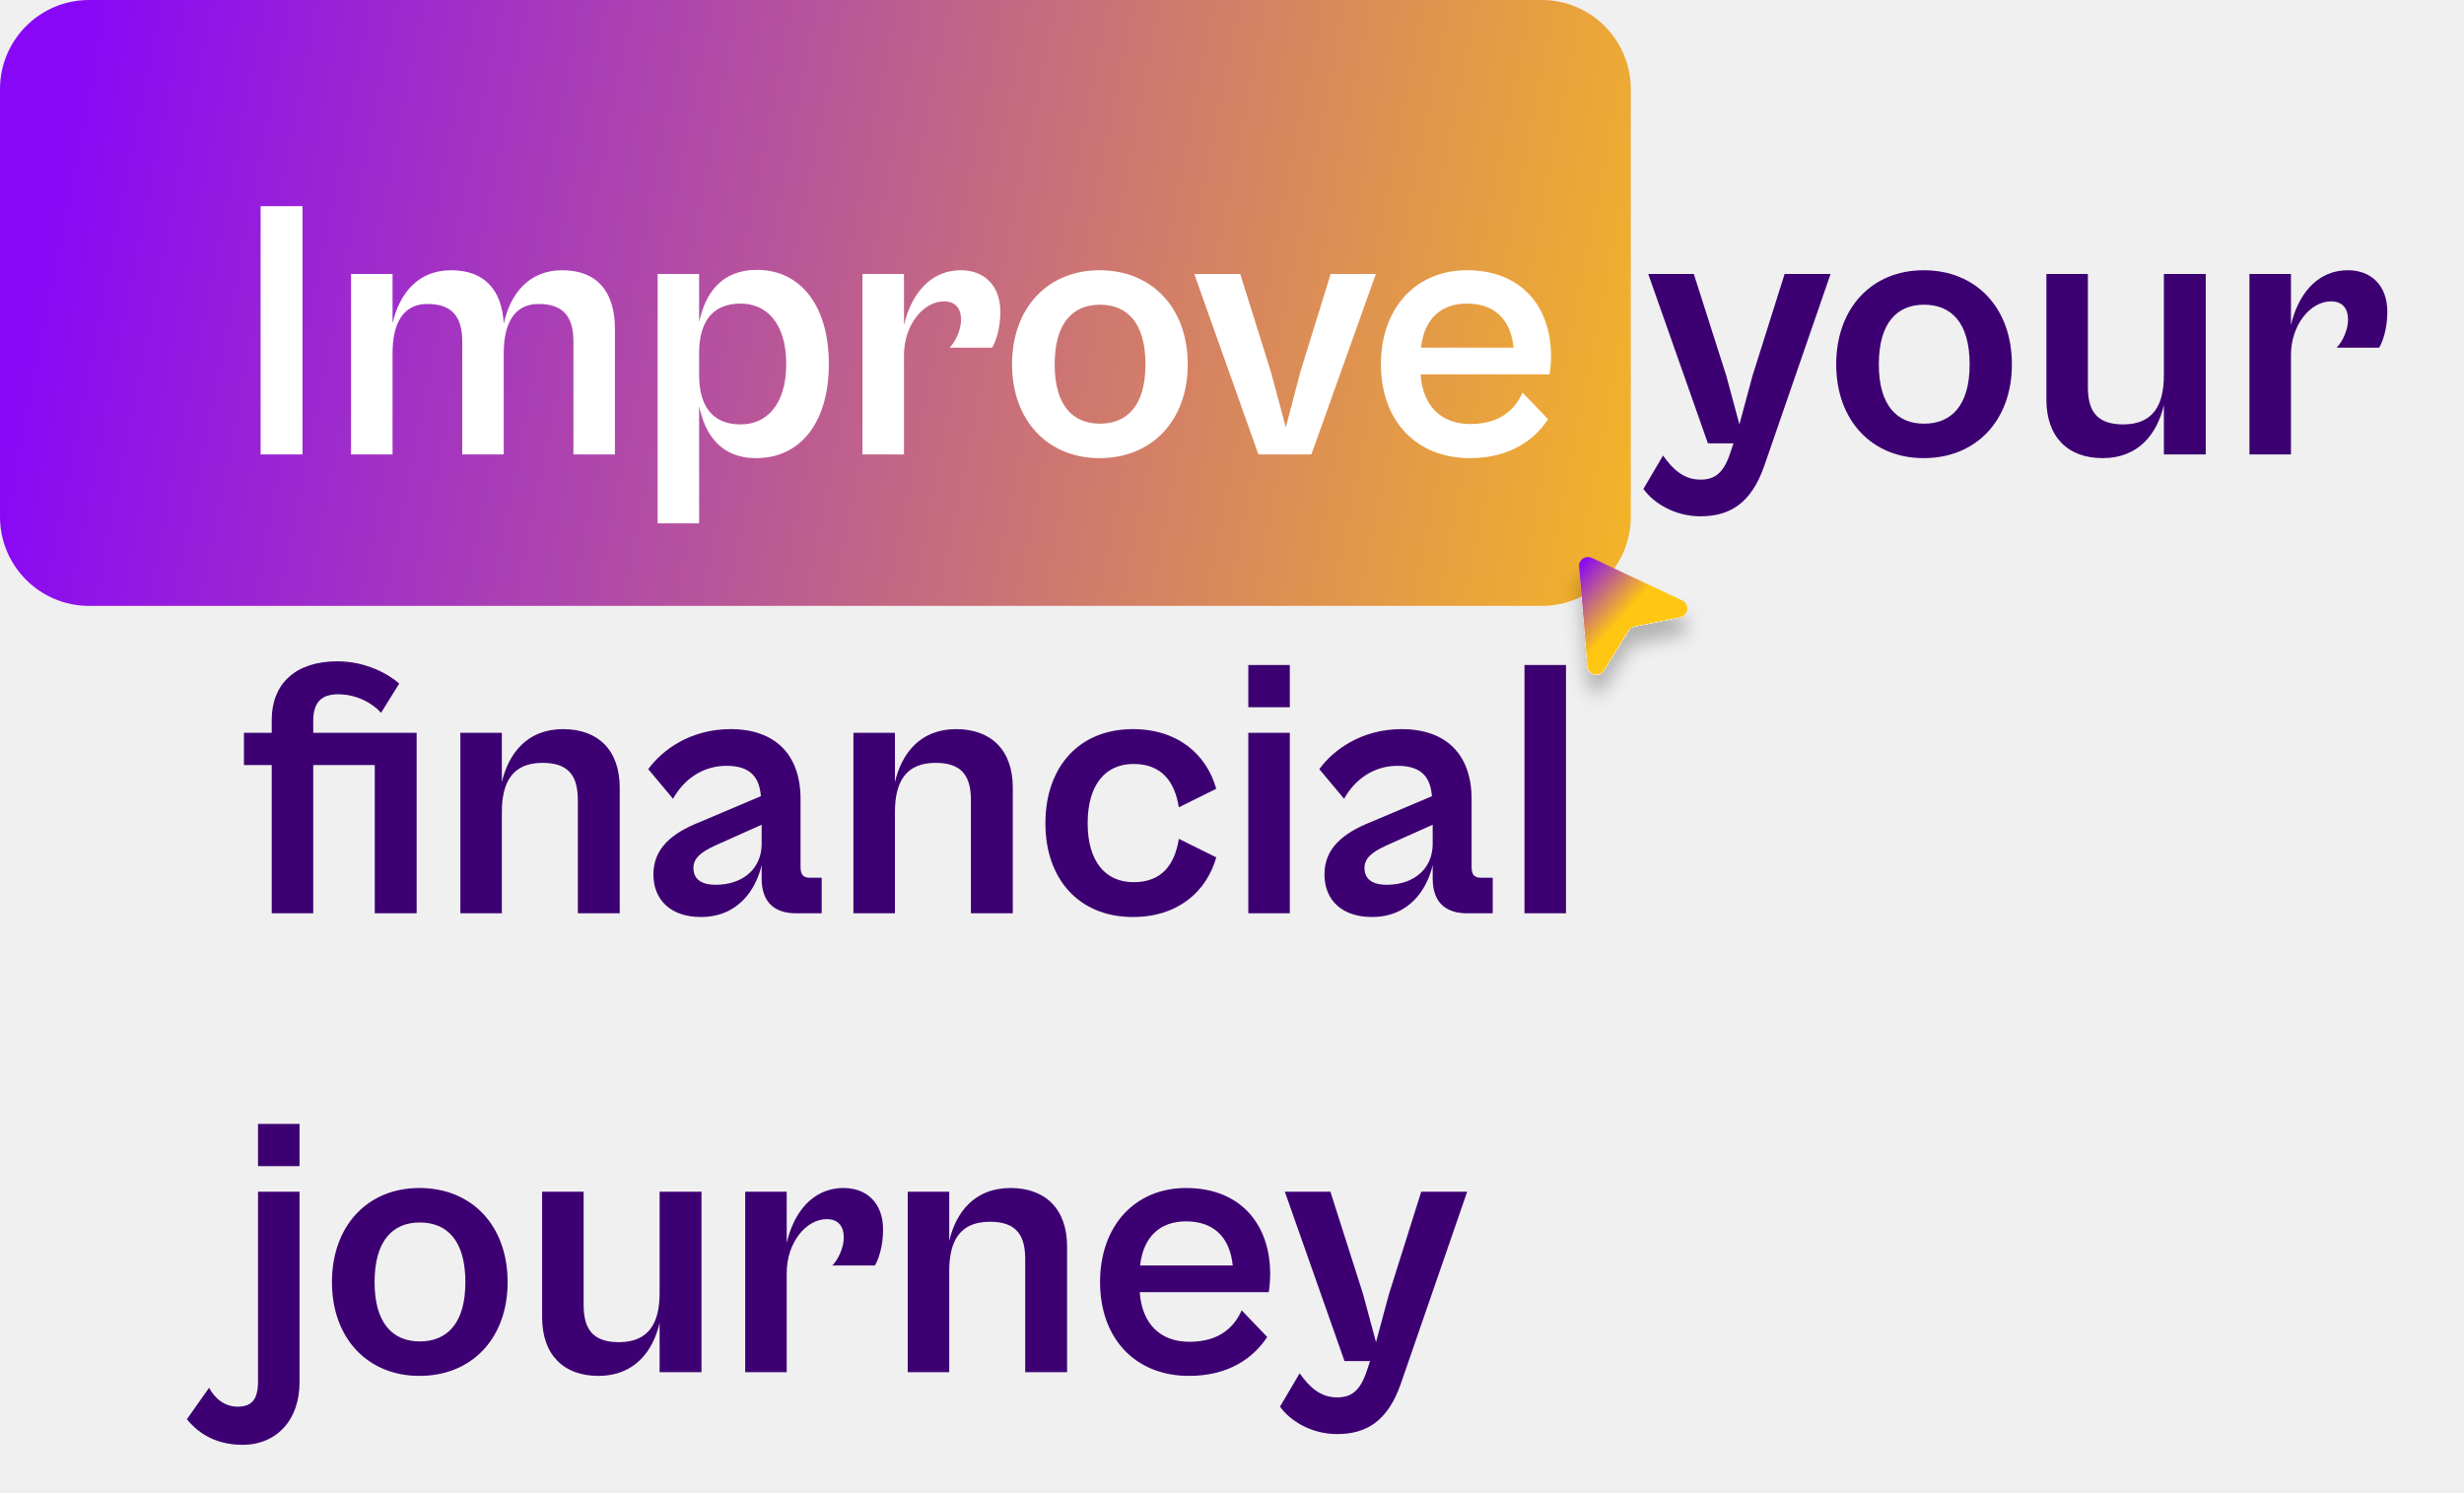
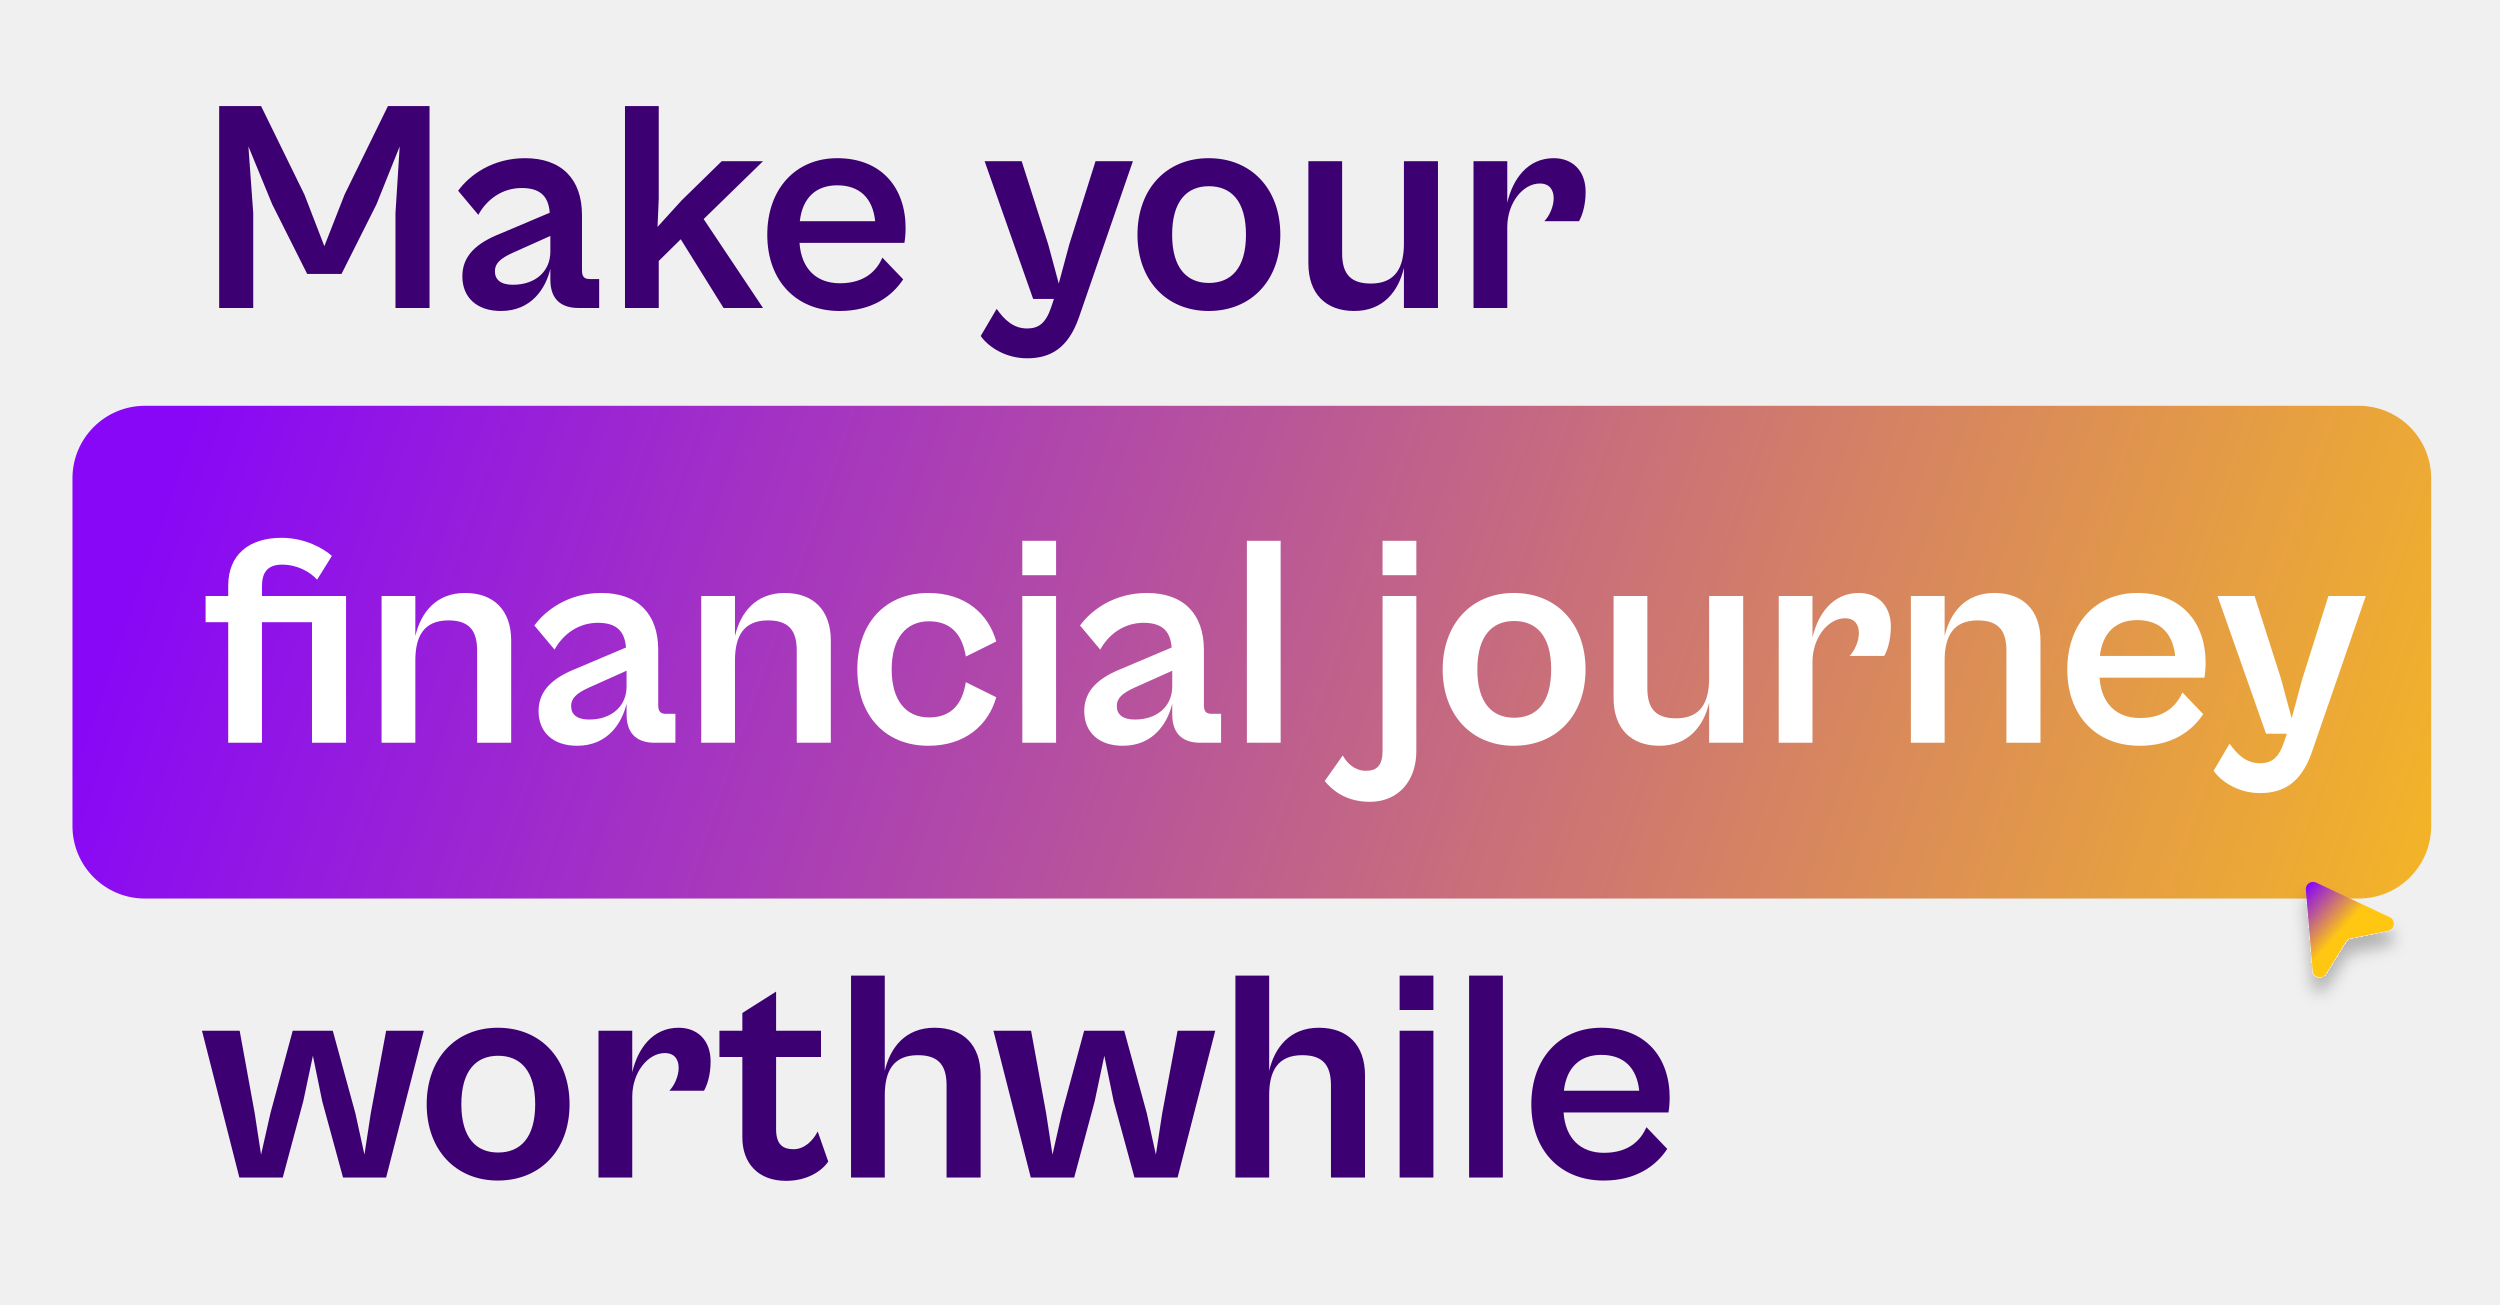
- <svg xmlns="http://www.w3.org/2000/svg" width="553" height="335" viewBox="0 0 553 335" fill="none">
-   <rect width="366" height="136" rx="20" fill="url(#paint0_linear_77_6704)" />
-   <path d="M67.89 102V46.268H58.49V102H67.89ZM88.101 102V79.291C88.101 72.637 90.43 68.228 95.92 68.228C101.41 68.228 103.739 71.056 103.739 76.629V102H113.056V79.291C113.056 72.637 115.385 68.228 120.875 68.228C126.365 68.228 128.694 71.056 128.694 76.629V102H138.01V73.801C138.01 65.4 133.934 60.658 126.198 60.658C118.463 60.658 114.47 66.232 113.056 72.637C112.64 64.984 108.647 60.658 101.244 60.658C93.591 60.658 89.598 66.148 88.101 72.553V61.49H78.785V102H88.101ZM156.905 117.472V91.186C158.236 97.425 161.646 102.832 169.715 102.832C179.697 102.832 186.019 94.763 186.019 81.704C186.019 68.644 179.697 60.575 169.882 60.575C161.813 60.575 158.236 65.982 156.905 72.304V61.49H147.589V117.472H156.905ZM156.905 84.199V79.208C156.905 72.553 159.65 68.145 166.221 68.145C172.044 68.145 176.453 72.553 176.453 81.704C176.453 90.854 172.044 95.262 166.221 95.262C159.65 95.262 156.905 90.854 156.905 84.199ZM202.883 102V79.707C202.883 72.969 207.208 67.646 211.866 67.646C214.611 67.646 215.693 69.476 215.693 71.722C215.693 74.051 214.445 76.713 213.114 78.043H222.68C223.429 76.796 224.51 73.884 224.51 69.975C224.51 63.986 220.767 60.658 215.693 60.658C208.456 60.658 204.38 66.481 202.883 72.969V61.49H193.566V102H202.883ZM246.767 102.832C258.579 102.832 266.565 94.347 266.565 81.787C266.565 69.143 258.579 60.658 246.767 60.658C235.122 60.658 227.136 69.143 227.136 81.787C227.136 94.347 235.122 102.832 246.767 102.832ZM246.85 95.096C240.861 95.096 236.702 91.103 236.702 81.787C236.702 72.387 240.861 68.394 246.85 68.394C252.923 68.394 257.082 72.387 257.082 81.787C257.082 91.103 252.923 95.096 246.85 95.096ZM294.318 102L308.792 61.49H298.644L291.823 83.534L288.579 95.928L285.251 83.534L278.347 61.49H268.033L282.423 102H294.318ZM329.89 102.832C338.873 102.832 344.363 98.756 347.441 94.098L341.702 88.109C340.204 91.519 337.043 95.179 329.973 95.179C323.568 95.179 319.326 91.269 318.827 84.033H347.774C347.94 83.201 348.107 81.454 348.107 79.957C348.107 68.727 341.369 60.658 329.224 60.658C317.828 60.658 309.926 69.06 309.926 81.787C309.926 94.43 317.828 102.832 329.89 102.832ZM329.224 68.145C335.38 68.145 339.04 71.638 339.705 78.043H318.91C319.658 71.472 323.485 68.145 329.224 68.145Z" fill="white" />
-   <path d="M381.643 115.891C388.214 115.891 392.956 112.98 395.867 104.828L410.84 61.49H400.525L393.288 84.448L390.377 95.262L387.466 84.448L380.146 61.49H369.914L383.306 99.504H389.046L388.297 101.75C386.8 106.242 384.804 107.656 381.643 107.656C377.9 107.656 375.404 105.327 373.241 102.25L368.833 109.736C371.079 112.897 375.82 115.891 381.643 115.891ZM431.734 102.832C443.546 102.832 451.532 94.347 451.532 81.787C451.532 69.143 443.546 60.658 431.734 60.658C420.089 60.658 412.103 69.143 412.103 81.787C412.103 94.347 420.089 102.832 431.734 102.832ZM431.817 95.096C425.828 95.096 421.669 91.103 421.669 81.787C421.669 72.387 425.828 68.394 431.817 68.394C437.89 68.394 442.049 72.387 442.049 81.787C442.049 91.103 437.89 95.096 431.817 95.096ZM471.916 102.832C479.985 102.832 484.144 97.342 485.641 90.937V102H495.041V61.49H485.641V84.199C485.641 90.854 483.312 95.262 476.491 95.262C470.253 95.262 468.589 91.852 468.589 86.861V61.49H459.273V89.689C459.273 98.09 464.097 102.832 471.916 102.832ZM514.166 102V79.707C514.166 72.969 518.492 67.646 523.15 67.646C525.895 67.646 526.977 69.476 526.977 71.722C526.977 74.051 525.729 76.713 524.398 78.043H533.964C534.712 76.796 535.794 73.884 535.794 69.975C535.794 63.986 532.051 60.658 526.977 60.658C519.74 60.658 515.664 66.481 514.166 72.969V61.49H504.85V102H514.166ZM70.302 205V171.727H84.11V205H93.51V164.49H70.302V161.828C70.302 157.919 71.882 155.839 75.875 155.839C80.034 155.839 83.611 157.836 85.524 159.998L89.6 153.427C87.354 151.431 82.28 148.436 75.709 148.436C66.725 148.436 60.986 153.094 60.986 161.662V164.49H54.747V171.727H60.986V205H70.302ZM112.633 205V182.291C112.633 175.637 114.962 171.228 121.783 171.228C128.022 171.228 129.686 174.638 129.686 179.629V205H139.085V176.801C139.085 168.4 134.261 163.658 126.358 163.658C118.29 163.658 114.131 169.148 112.633 175.553V164.49H103.317V205H112.633ZM157.294 205.832C165.778 205.832 169.688 199.51 170.936 194.186V197.181C170.936 203.004 174.346 205 178.672 205H184.411V197.015H181.832C180.335 197.015 179.67 196.432 179.67 194.602V179.38C179.67 169.398 174.013 163.658 163.948 163.658C154.965 163.658 148.643 168.317 145.482 172.642L151.055 179.297C153.384 175.054 157.626 171.893 163.033 171.893C168.606 171.893 170.436 174.638 170.769 178.714L157.211 184.454C150.639 187.033 146.646 190.526 146.646 196.266C146.646 202.089 150.639 205.832 157.294 205.832ZM155.63 194.852C155.63 192.772 157.044 191.358 160.538 189.778L170.936 185.119V189.445C170.936 194.935 166.776 198.595 160.621 198.595C157.211 198.595 155.63 197.181 155.63 194.852ZM200.852 205V182.291C200.852 175.637 203.181 171.228 210.002 171.228C216.241 171.228 217.904 174.638 217.904 179.629V205H227.304V176.801C227.304 168.4 222.479 163.658 214.577 163.658C206.508 163.658 202.349 169.148 200.852 175.553V164.49H191.536V205H200.852ZM254.252 205.832C264.401 205.832 270.806 200.092 272.968 192.439L264.567 188.28C263.652 194.103 260.741 198.013 254.419 198.013C248.014 198.013 244.104 193.271 244.104 184.787C244.104 176.219 248.014 171.478 254.419 171.478C260.657 171.478 263.652 175.387 264.567 181.21L272.968 177.051C270.806 169.398 264.401 163.658 254.252 163.658C242.191 163.658 234.621 172.143 234.621 184.787C234.621 197.347 242.191 205.832 254.252 205.832ZM289.477 158.751V149.268H280.16V158.751H289.477ZM289.477 205V164.49H280.16V205H289.477ZM307.899 205.832C316.384 205.832 320.293 199.51 321.541 194.186V197.181C321.541 203.004 324.951 205 329.277 205H335.017V197.015H332.438C330.941 197.015 330.275 196.432 330.275 194.602V179.38C330.275 169.398 324.619 163.658 314.554 163.658C305.57 163.658 299.248 168.317 296.087 172.642L301.66 179.297C303.99 175.054 308.232 171.893 313.639 171.893C319.212 171.893 321.042 174.638 321.375 178.714L307.816 184.454C301.245 187.033 297.252 190.526 297.252 196.266C297.252 202.089 301.245 205.832 307.899 205.832ZM306.235 194.852C306.235 192.772 307.65 191.358 311.143 189.778L321.541 185.119V189.445C321.541 194.935 317.382 198.595 311.226 198.595C307.816 198.595 306.235 197.181 306.235 194.852ZM351.457 205V149.268H342.141V205H351.457ZM67.224 261.751V252.268H57.908V261.751H67.224ZM54.414 324.304C62.067 324.304 67.224 318.731 67.224 310.329V267.49H57.908V310.08C57.908 314.239 56.41 315.736 53.333 315.736C50.338 315.736 48.175 313.823 46.928 311.494L41.937 318.564C43.85 320.893 47.593 324.304 54.414 324.304ZM94.131 308.832C105.943 308.832 113.928 300.347 113.928 287.787C113.928 275.143 105.943 266.658 94.131 266.658C82.486 266.658 74.5 275.143 74.5 287.787C74.5 300.347 82.486 308.832 94.131 308.832ZM94.214 301.096C88.225 301.096 84.066 297.103 84.066 287.787C84.066 278.387 88.225 274.394 94.214 274.394C100.287 274.394 104.446 278.387 104.446 287.787C104.446 297.103 100.287 301.096 94.214 301.096ZM134.313 308.832C142.382 308.832 146.541 303.342 148.038 296.937V308H157.438V267.49H148.038V290.199C148.038 296.854 145.709 301.262 138.888 301.262C132.65 301.262 130.986 297.852 130.986 292.861V267.49H121.67V295.689C121.67 304.09 126.494 308.832 134.313 308.832ZM176.563 308V285.707C176.563 278.969 180.889 273.646 185.547 273.646C188.292 273.646 189.373 275.476 189.373 277.722C189.373 280.051 188.126 282.713 186.795 284.044H196.361C197.109 282.796 198.191 279.884 198.191 275.975C198.191 269.986 194.448 266.658 189.373 266.658C182.137 266.658 178.061 272.481 176.563 278.969V267.49H167.247V308H176.563ZM213.037 308V285.291C213.037 278.637 215.366 274.228 222.187 274.228C228.426 274.228 230.089 277.638 230.089 282.629V308H239.489V279.801C239.489 271.4 234.664 266.658 226.762 266.658C218.693 266.658 214.534 272.148 213.037 278.553V267.49H203.72V308H213.037ZM266.853 308.832C275.837 308.832 281.327 304.756 284.405 300.098L278.665 294.109C277.168 297.519 274.007 301.179 266.936 301.179C260.531 301.179 256.289 297.269 255.79 290.033H284.737C284.904 289.201 285.07 287.454 285.07 285.957C285.07 274.727 278.332 266.658 266.188 266.658C254.792 266.658 246.889 275.06 246.889 287.787C246.889 300.43 254.792 308.832 266.853 308.832ZM266.188 274.145C272.343 274.145 276.003 277.638 276.669 284.044H255.873C256.622 277.472 260.448 274.145 266.188 274.145ZM300.085 321.891C306.657 321.891 311.398 318.98 314.309 310.828L329.282 267.49H318.968L311.731 290.449L308.819 301.262L305.908 290.449L298.588 267.49H288.356L301.749 305.505H307.488L306.74 307.75C305.242 312.242 303.246 313.656 300.085 313.656C296.342 313.656 293.847 311.327 291.684 308.25L287.275 315.736C289.521 318.897 294.262 321.891 300.085 321.891Z" fill="#3D0072" />
-   <g filter="url(#filter0_d_77_6704)">
-     <path d="M354.402 127.201C354.273 125.666 355.853 124.568 357.246 125.223L377.543 134.765C379.287 135.584 378.976 138.154 377.087 138.535L366.807 140.609C366.265 140.718 365.793 141.047 365.502 141.517L359.98 150.434C358.966 152.072 356.449 151.469 356.287 149.549L354.402 127.201Z" fill="url(#paint1_linear_77_6704)" />
+ <svg xmlns="http://www.w3.org/2000/svg" width="690" height="360" viewBox="0 0 690 360" fill="none">
+   <rect x="20" y="112" width="651" height="136" rx="20" fill="url(#paint0_linear_111_6719)" />
+   <path d="M69.89 85V58.798L68.559 40.414L75.13 56.385L84.779 75.6H94.262L103.911 56.385L110.316 40.414L109.152 58.798V85H118.551V29.268H107.072L95.094 53.724L89.521 67.948L84.031 53.724L72.052 29.268H60.49V85H69.89ZM138.254 85.832C146.739 85.832 150.649 79.51 151.896 74.186V77.181C151.896 83.004 155.307 85 159.632 85H165.372V77.014H162.793C161.296 77.014 160.63 76.432 160.63 74.602V59.38C160.63 49.398 154.974 43.658 144.909 43.658C135.925 43.658 129.603 48.317 126.443 52.642L132.016 59.297C134.345 55.054 138.587 51.893 143.994 51.893C149.567 51.893 151.397 54.639 151.73 58.714L138.171 64.454C131.6 67.033 127.607 70.526 127.607 76.266C127.607 82.089 131.6 85.832 138.254 85.832ZM136.591 74.852C136.591 72.772 138.005 71.358 141.499 69.778L151.896 65.119V69.445C151.896 74.935 147.737 78.595 141.582 78.595C138.171 78.595 136.591 77.181 136.591 74.852ZM181.813 85V72.024L187.885 66.034L199.697 85H210.594L194.207 60.461L210.594 44.49H199.198L188.135 55.304L181.48 62.624L181.813 54.805V29.268H172.496V85H181.813ZM231.73 85.832C240.714 85.832 246.204 81.756 249.281 77.098L243.542 71.109C242.044 74.519 238.884 78.179 231.813 78.179C225.408 78.179 221.166 74.269 220.667 67.033H249.614C249.78 66.201 249.947 64.454 249.947 62.957C249.947 51.727 243.209 43.658 231.064 43.658C219.668 43.658 211.766 52.06 211.766 64.787C211.766 77.43 219.668 85.832 231.73 85.832ZM231.064 51.145C237.22 51.145 240.88 54.639 241.545 61.044H220.75C221.498 54.472 225.325 51.145 231.064 51.145ZM283.483 98.891C290.054 98.891 294.796 95.98 297.707 87.828L312.68 44.49H302.365L295.128 67.448L292.217 78.262L289.306 67.448L281.986 44.49H271.754L285.147 82.504H290.886L290.137 84.751C288.64 89.242 286.644 90.656 283.483 90.656C279.74 90.656 277.244 88.327 275.081 85.249L270.673 92.736C272.919 95.897 277.66 98.891 283.483 98.891ZM333.574 85.832C345.386 85.832 353.372 77.347 353.372 64.787C353.372 52.143 345.386 43.658 333.574 43.658C321.929 43.658 313.943 52.143 313.943 64.787C313.943 77.347 321.929 85.832 333.574 85.832ZM333.657 78.096C327.668 78.096 323.509 74.103 323.509 64.787C323.509 55.387 327.668 51.394 333.657 51.394C339.73 51.394 343.889 55.387 343.889 64.787C343.889 74.103 339.73 78.096 333.657 78.096ZM373.756 85.832C381.825 85.832 385.984 80.342 387.482 73.937V85H396.881V44.49H387.482V67.199C387.482 73.854 385.152 78.262 378.331 78.262C372.093 78.262 370.429 74.852 370.429 69.861V44.49H361.113V72.689C361.113 81.09 365.937 85.832 373.756 85.832ZM416.007 85V62.707C416.007 55.969 420.332 50.646 424.99 50.646C427.735 50.646 428.817 52.476 428.817 54.722C428.817 57.051 427.569 59.713 426.238 61.044H435.804C436.553 59.796 437.634 56.884 437.634 52.975C437.634 46.986 433.891 43.658 428.817 43.658C421.58 43.658 417.504 49.481 416.007 55.969V44.49H406.69V85H416.007ZM78.041 325L83.698 303.955L86.36 291.394L88.938 303.955L94.678 325H106.573L116.971 284.49H106.573L102.331 307.282L100.584 318.678L98.088 307.282L91.85 284.49H80.787L74.631 307.282L72.052 318.678L70.305 307.282L66.146 284.49H55.749L66.063 325H78.041ZM137.397 325.832C149.209 325.832 157.195 317.347 157.195 304.787C157.195 292.143 149.209 283.658 137.397 283.658C125.752 283.658 117.766 292.143 117.766 304.787C117.766 317.347 125.752 325.832 137.397 325.832ZM137.48 318.096C131.491 318.096 127.332 314.103 127.332 304.787C127.332 295.387 131.491 291.394 137.48 291.394C143.553 291.394 147.712 295.387 147.712 304.787C147.712 314.103 143.553 318.096 137.48 318.096ZM174.502 325V302.707C174.502 295.969 178.827 290.646 183.485 290.646C186.23 290.646 187.312 292.476 187.312 294.722C187.312 297.051 186.064 299.713 184.733 301.044H194.299C195.048 299.796 196.129 296.884 196.129 292.975C196.129 286.986 192.386 283.658 187.312 283.658C180.075 283.658 175.999 289.481 174.502 295.969V284.49H165.185V325H174.502ZM216.949 325.915C222.855 325.915 226.847 323.17 228.594 320.591L225.683 312.273C224.518 314.602 222.189 317.181 219.028 317.181C216.283 317.181 214.204 316.099 214.204 311.691V291.727H226.598V284.49H214.204V273.677L204.887 279.582V284.49H198.565V291.727H204.887V313.937C204.887 321.09 209.296 325.915 216.949 325.915ZM244.199 325V302.291C244.199 295.637 246.528 291.228 253.349 291.228C259.588 291.228 261.252 294.638 261.252 299.629V325H270.651V296.801C270.651 288.4 265.827 283.658 257.924 283.658C249.856 283.658 245.697 289.148 244.199 295.553V269.268H234.883V325H244.199ZM296.476 325L302.133 303.955L304.794 291.394L307.373 303.955L313.113 325H325.008L335.406 284.49H325.008L320.765 307.282L319.019 318.678L316.523 307.282L310.284 284.49H299.221L293.066 307.282L290.487 318.678L288.74 307.282L284.581 284.49H274.183L284.498 325H296.476ZM350.289 325V302.291C350.289 295.637 352.618 291.228 359.439 291.228C365.678 291.228 367.342 294.638 367.342 299.629V325H376.741V296.801C376.741 288.4 371.917 283.658 364.014 283.658C355.946 283.658 351.787 289.148 350.289 295.553V269.268H340.973V325H350.289ZM395.617 278.751V269.268H386.301V278.751H395.617ZM395.617 325V284.49H386.301V325H395.617ZM414.788 325V269.268H405.472V325H414.788ZM442.61 325.832C451.594 325.832 457.084 321.756 460.161 317.098L454.422 311.109C452.925 314.519 449.764 318.179 442.693 318.179C436.288 318.179 432.046 314.269 431.547 307.033H460.494C460.66 306.201 460.827 304.454 460.827 302.957C460.827 291.727 454.089 283.658 441.944 283.658C430.548 283.658 422.646 292.06 422.646 304.787C422.646 317.43 430.548 325.832 442.61 325.832ZM441.944 291.145C448.1 291.145 451.76 294.638 452.425 301.044H431.63C432.379 294.472 436.205 291.145 441.944 291.145Z" fill="#3D0072" />
+   <path d="M72.302 205V171.727H86.11V205H95.51V164.49H72.302V161.828C72.302 157.919 73.882 155.839 77.875 155.839C82.034 155.839 85.611 157.836 87.524 159.998L91.6 153.427C89.354 151.431 84.28 148.436 77.709 148.436C68.725 148.436 62.986 153.094 62.986 161.662V164.49H56.747V171.727H62.986V205H72.302ZM114.633 205V182.291C114.633 175.637 116.962 171.228 123.783 171.228C130.022 171.228 131.686 174.638 131.686 179.629V205H141.085V176.801C141.085 168.4 136.261 163.658 128.358 163.658C120.29 163.658 116.131 169.148 114.633 175.553V164.49H105.317V205H114.633ZM159.294 205.832C167.778 205.832 171.688 199.51 172.936 194.186V197.181C172.936 203.004 176.346 205 180.672 205H186.411V197.015H183.832C182.335 197.015 181.67 196.432 181.67 194.602V179.38C181.67 169.398 176.013 163.658 165.948 163.658C156.965 163.658 150.643 168.317 147.482 172.642L153.055 179.297C155.384 175.054 159.626 171.893 165.033 171.893C170.606 171.893 172.436 174.638 172.769 178.714L159.211 184.454C152.639 187.033 148.646 190.526 148.646 196.266C148.646 202.089 152.639 205.832 159.294 205.832ZM157.63 194.852C157.63 192.772 159.044 191.358 162.538 189.778L172.936 185.119V189.445C172.936 194.935 168.776 198.595 162.621 198.595C159.211 198.595 157.63 197.181 157.63 194.852ZM202.852 205V182.291C202.852 175.637 205.181 171.228 212.002 171.228C218.241 171.228 219.904 174.638 219.904 179.629V205H229.304V176.801C229.304 168.4 224.479 163.658 216.577 163.658C208.508 163.658 204.349 169.148 202.852 175.553V164.49H193.536V205H202.852ZM256.252 205.832C266.401 205.832 272.806 200.092 274.968 192.439L266.567 188.28C265.652 194.103 262.741 198.013 256.419 198.013C250.014 198.013 246.104 193.271 246.104 184.787C246.104 176.219 250.014 171.478 256.419 171.478C262.657 171.478 265.652 175.387 266.567 181.21L274.968 177.051C272.806 169.398 266.401 163.658 256.252 163.658C244.191 163.658 236.621 172.143 236.621 184.787C236.621 197.347 244.191 205.832 256.252 205.832ZM291.477 158.751V149.268H282.16V158.751H291.477ZM291.477 205V164.49H282.16V205H291.477ZM309.899 205.832C318.384 205.832 322.293 199.51 323.541 194.186V197.181C323.541 203.004 326.951 205 331.277 205H337.017V197.015H334.438C332.941 197.015 332.275 196.432 332.275 194.602V179.38C332.275 169.398 326.619 163.658 316.554 163.658C307.57 163.658 301.248 168.317 298.087 172.642L303.66 179.297C305.99 175.054 310.232 171.893 315.639 171.893C321.212 171.893 323.042 174.638 323.375 178.714L309.816 184.454C303.245 187.033 299.252 190.526 299.252 196.266C299.252 202.089 303.245 205.832 309.899 205.832ZM308.235 194.852C308.235 192.772 309.65 191.358 313.143 189.778L323.541 185.119V189.445C323.541 194.935 319.382 198.595 313.226 198.595C309.816 198.595 308.235 197.181 308.235 194.852ZM353.457 205V149.268H344.141V205H353.457ZM390.906 158.751V149.268H381.589V158.751H390.906ZM378.096 221.304C385.748 221.304 390.906 215.731 390.906 207.329V164.49H381.589V207.08C381.589 211.239 380.092 212.736 377.014 212.736C374.02 212.736 371.857 210.823 370.609 208.494L365.618 215.564C367.531 217.893 371.275 221.304 378.096 221.304ZM417.813 205.832C429.624 205.832 437.61 197.347 437.61 184.787C437.61 172.143 429.624 163.658 417.813 163.658C406.167 163.658 398.181 172.143 398.181 184.787C398.181 197.347 406.167 205.832 417.813 205.832ZM417.896 198.096C411.907 198.096 407.747 194.103 407.747 184.787C407.747 175.387 411.907 171.394 417.896 171.394C423.968 171.394 428.127 175.387 428.127 184.787C428.127 194.103 423.968 198.096 417.896 198.096ZM457.995 205.832C466.063 205.832 470.223 200.342 471.72 193.937V205H481.119V164.49H471.72V187.199C471.72 193.854 469.391 198.262 462.57 198.262C456.331 198.262 454.667 194.852 454.667 189.861V164.49H445.351V192.689C445.351 201.09 450.176 205.832 457.995 205.832ZM500.245 205V182.707C500.245 175.969 504.57 170.646 509.229 170.646C511.974 170.646 513.055 172.476 513.055 174.722C513.055 177.051 511.807 179.713 510.476 181.044H520.042C520.791 179.796 521.872 176.884 521.872 172.975C521.872 166.986 518.129 163.658 513.055 163.658C505.818 163.658 501.742 169.481 500.245 175.969V164.49H490.928V205H500.245ZM536.718 205V182.291C536.718 175.637 539.047 171.228 545.868 171.228C552.107 171.228 553.771 174.638 553.771 179.629V205H563.17V176.801C563.17 168.4 558.346 163.658 550.443 163.658C542.375 163.658 538.216 169.148 536.718 175.553V164.49H527.402V205H536.718ZM590.535 205.832C599.518 205.832 605.008 201.756 608.086 197.098L602.347 191.109C600.849 194.519 597.688 198.179 590.618 198.179C584.213 198.179 579.971 194.269 579.471 187.033H608.419C608.585 186.201 608.752 184.454 608.752 182.957C608.752 171.727 602.014 163.658 589.869 163.658C578.473 163.658 570.571 172.06 570.571 184.787C570.571 197.43 578.473 205.832 590.535 205.832ZM589.869 171.145C596.025 171.145 599.685 174.638 600.35 181.044H579.555C580.303 174.472 584.13 171.145 589.869 171.145ZM623.767 218.891C630.338 218.891 635.079 215.98 637.991 207.828L652.964 164.49H642.649L635.412 187.449L632.501 198.262L629.589 187.449L622.269 164.49H612.038L625.43 202.505H631.17L630.421 204.75C628.924 209.242 626.928 210.656 623.767 210.656C620.023 210.656 617.528 208.327 615.365 205.25L610.957 212.736C613.202 215.897 617.944 218.891 623.767 218.891Z" fill="white" />
+   <g filter="url(#filter0_d_111_6719)">
+     <path d="M636.402 245.571C636.273 244.037 637.853 242.938 639.246 243.593L659.543 253.135C661.287 253.955 660.976 256.524 659.087 256.905L648.807 258.979C648.265 259.089 647.793 259.417 647.502 259.887L641.98 268.804C640.966 270.442 638.449 269.839 638.287 267.919L636.402 245.571Z" fill="url(#paint1_linear_111_6719)" />
  </g>
  <defs>
-     <filter id="filter0_d_77_6704" x="350.395" y="125.029" width="32.297" height="34.353" filterUnits="userSpaceOnUse" color-interpolation-filters="sRGB">
+     <filter id="filter0_d_111_6719" x="632.395" y="243.4" width="32.297" height="34.353" filterUnits="userSpaceOnUse" color-interpolation-filters="sRGB">
      <feFlood flood-opacity="0" result="BackgroundImageFix" />
      <feColorMatrix in="SourceAlpha" type="matrix" values="0 0 0 0 0 0 0 0 0 0 0 0 0 0 0 0 0 0 127 0" result="hardAlpha" />
      <feOffset dy="4" />
      <feGaussianBlur stdDeviation="2" />
      <feComposite in2="hardAlpha" operator="out" />
      <feColorMatrix type="matrix" values="0 0 0 0 0 0 0 0 0 0 0 0 0 0 0 0 0 0 0.25 0" />
-       <feBlend mode="normal" in2="BackgroundImageFix" result="effect1_dropShadow_77_6704" />
-       <feBlend mode="normal" in="SourceGraphic" in2="effect1_dropShadow_77_6704" result="shape" />
+       <feBlend mode="normal" in2="BackgroundImageFix" result="effect1_dropShadow_111_6719" />
+       <feBlend mode="normal" in="SourceGraphic" in2="effect1_dropShadow_111_6719" result="shape" />
    </filter>
-     <linearGradient id="paint0_linear_77_6704" x1="398.5" y1="168.5" x2="0.757" y2="90.652" gradientUnits="userSpaceOnUse">
+     <linearGradient id="paint0_linear_111_6719" x1="728.807" y1="280.5" x2="73.648" y2="52.418" gradientUnits="userSpaceOnUse">
      <stop stop-color="#FFC711" />
      <stop offset="1" stop-color="#8807F7" />
    </linearGradient>
-     <linearGradient id="paint1_linear_77_6704" x1="356" y1="125" x2="374.718" y2="141.985" gradientUnits="userSpaceOnUse">
+     <linearGradient id="paint1_linear_111_6719" x1="638" y1="243.37" x2="656.718" y2="260.356" gradientUnits="userSpaceOnUse">
      <stop stop-color="#8807F7" />
      <stop offset="0.599" stop-color="#FFC711" />
    </linearGradient>
  </defs>
</svg>
